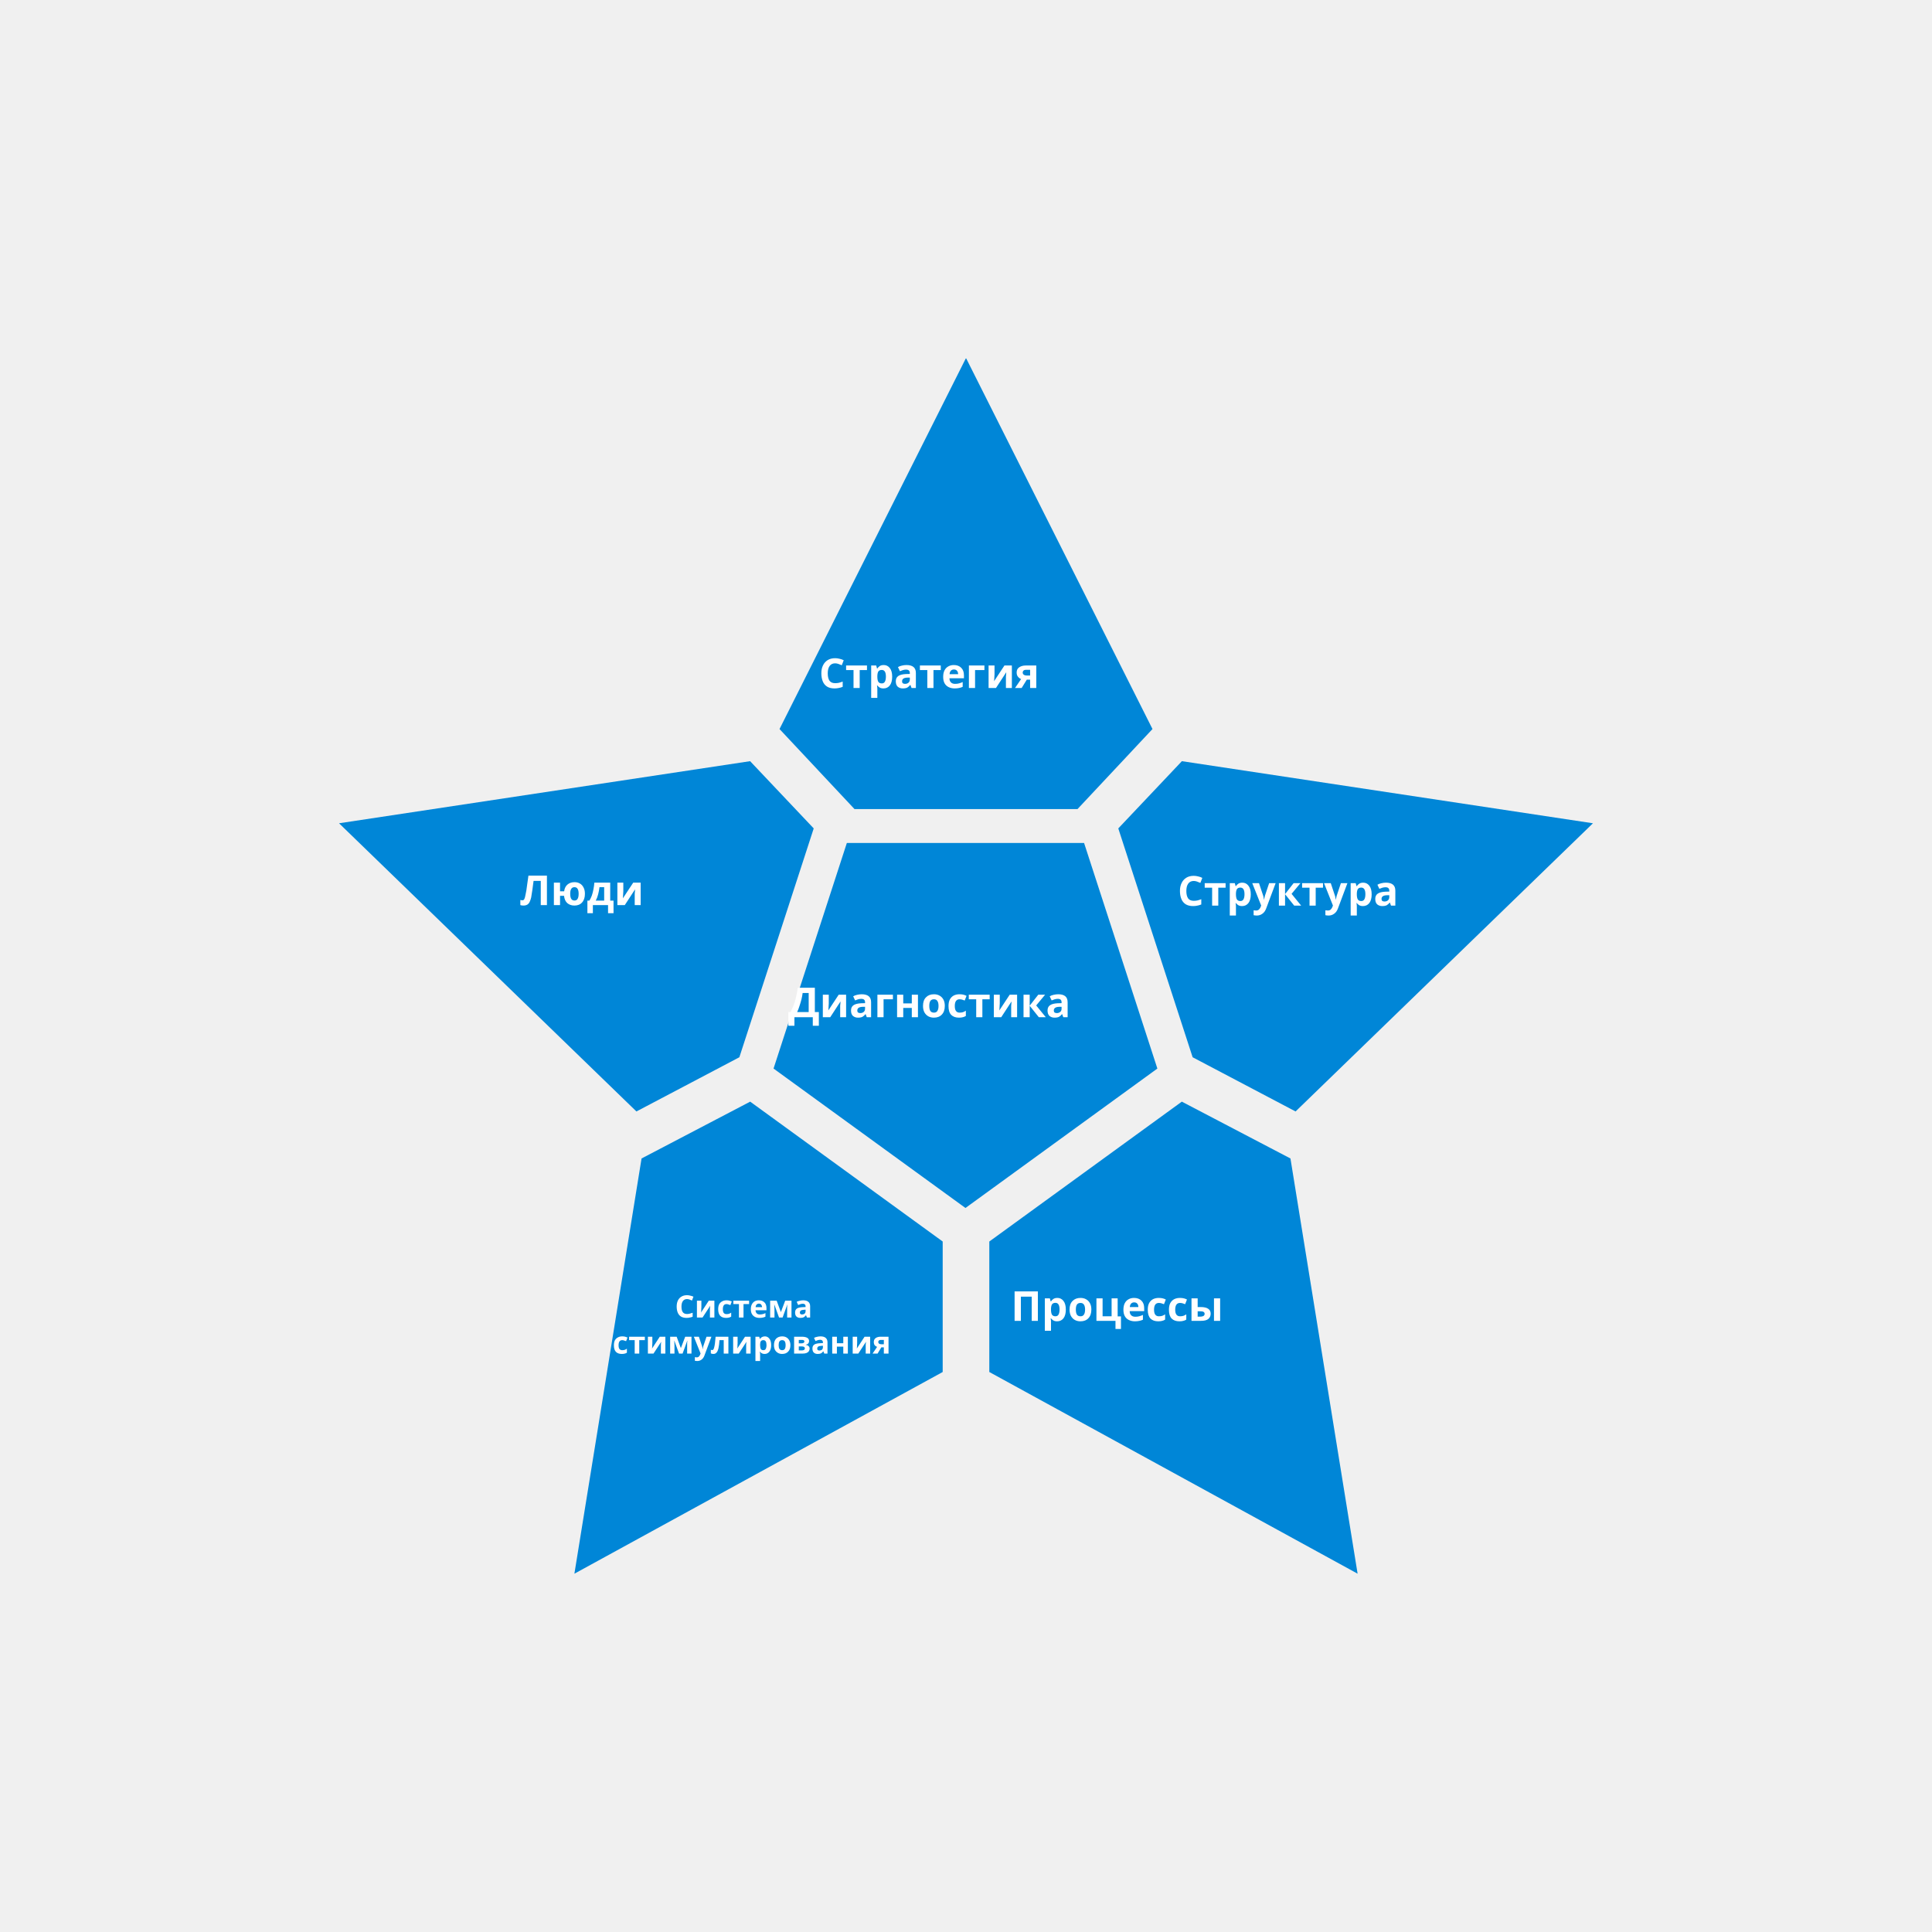
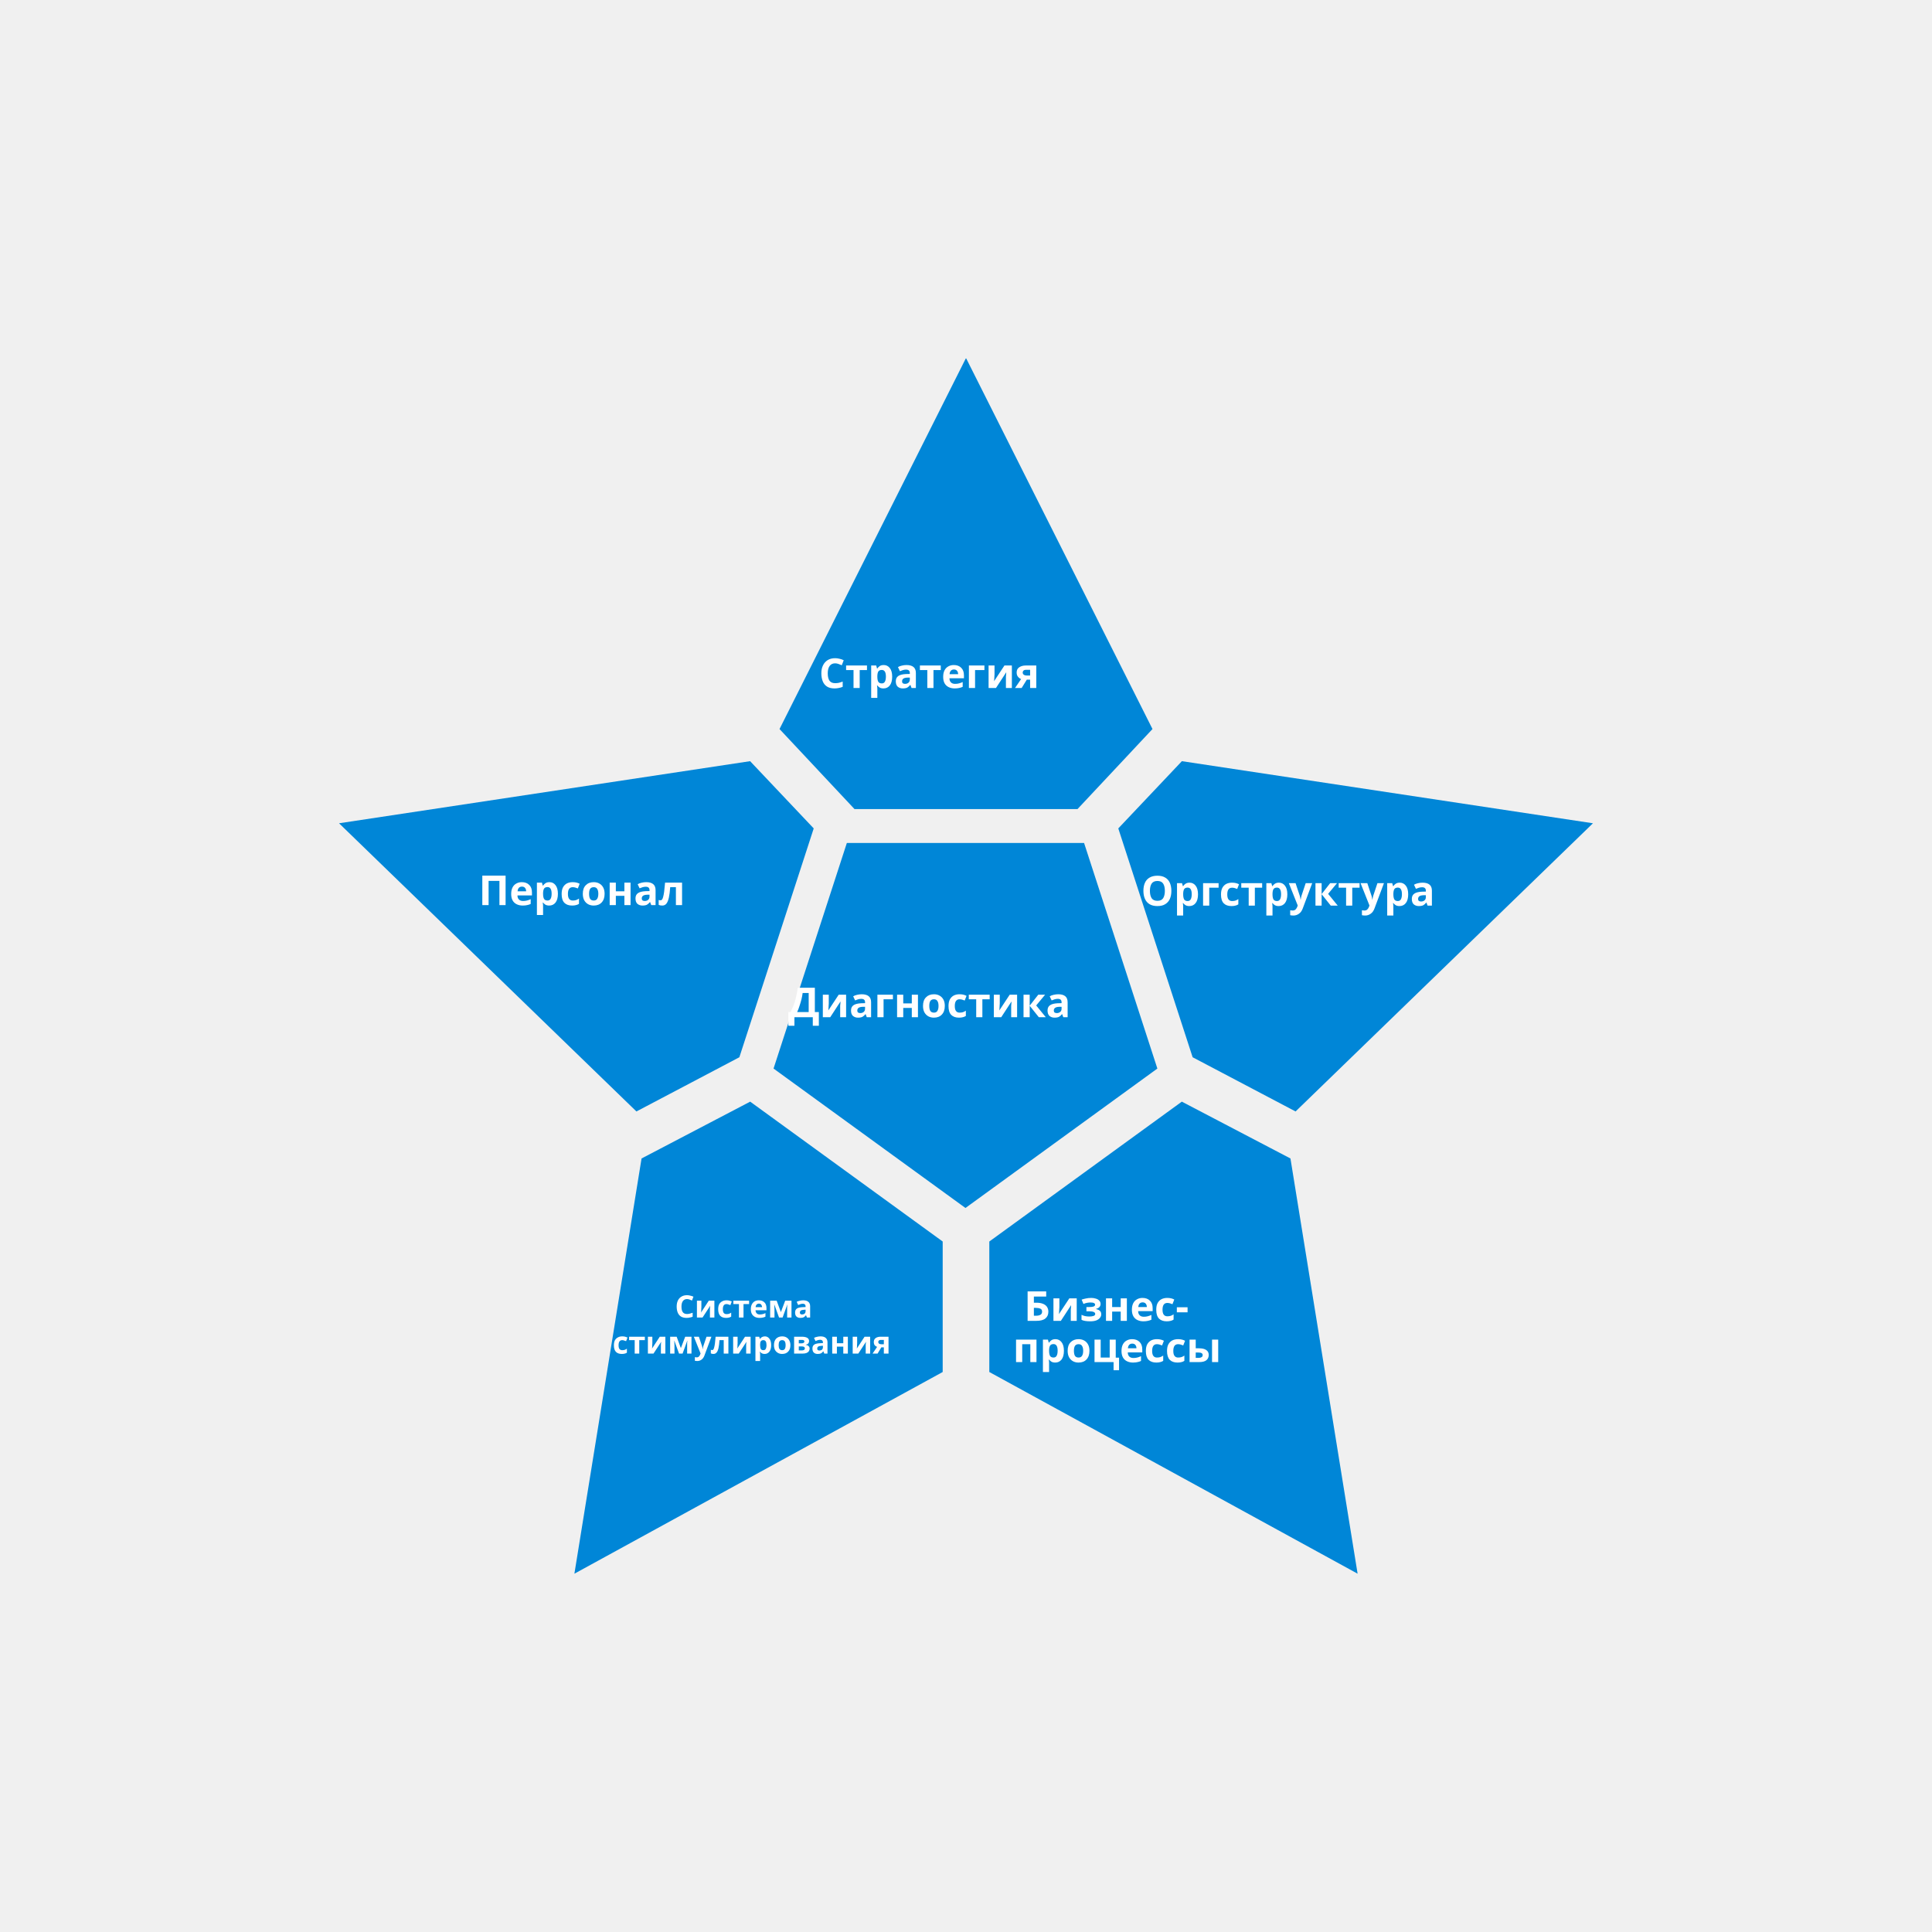
<svg xmlns="http://www.w3.org/2000/svg" width="1000" height="1000" viewBox="0 0 264.583 264.583" version="1.1" id="svg1" xml:space="preserve">
  <defs id="defs1" />
  <g id="layer2" transform="translate(-2.342123,3.200639)">
    <g id="ray-structure" class="star-ray-group" data-section="structure">
      <path id="ray-structure-path" style="display:inline;opacity:1;fill:#0086d7;fill-opacity:1;stroke-width:1.22;stroke-opacity:0" d="m 164.199,101.04 -8.71,9.209 10.182,31.339 14.097,7.423 40.726,-39.466 z" class="star-ray" />
      <text xml:space="preserve" style="font-weight:bold;font-size:5.644px;line-height:1;font-family:Montserrat;-inkscape-font-specification:'Montserrat Bold';text-align:center;letter-spacing:0px;word-spacing:0px;writing-mode:lr-tb;direction:ltr;text-anchor:middle;fill:#ffffff;stroke-width:0.469;stroke-opacity:0" x="183.869" y="120.818" class="star-label" id="text1">
-         <tspan style="font-size:5.644px;fill:#ffffff;stroke-width:0.469" x="183.869" y="120.818" id="tspan1">Структура</tspan>
+         <tspan style="font-size:5.644px;fill:#ffffff;stroke-width:0.469" x="183.869" y="120.818" id="tspan1">Оргструктура</tspan>
      </text>
    </g>
    <g id="center-diagnostics" class="star-center-group" data-section="diagnostics">
      <path style="display:inline;fill:#0086d7;fill-opacity:1;stroke-width:0.469;stroke-opacity:0" id="center-diagnostics-path" d="M 68.159,26.751 103.571,52.48 90.045,94.109 46.273,94.109 32.746,52.479 Z" transform="matrix(0.7421672,0,0,-0.7421672,83.9745,182.0839)" class="star-center" />
      <text xml:space="preserve" style="font-weight:bold;font-size:5.644px;line-height:1;font-family:Montserrat;-inkscape-font-specification:'Montserrat Bold';text-align:center;letter-spacing:0px;word-spacing:0px;writing-mode:lr-tb;direction:ltr;text-anchor:middle;fill:#ffffff;stroke-width:0.469;stroke-opacity:0" x="134.764" y="136.099" class="star-center-label" id="text2">
        <tspan style="font-size:5.644px;fill:#ffffff;stroke-width:0.469" x="134.764" y="136.099" id="tspan2">Диагностика</tspan>
      </text>
    </g>
    <g id="ray-people" class="star-ray-group" data-section="people">
      <path id="ray-people-path" style="display:inline;opacity:1;fill:#0086d7;fill-opacity:1;stroke-width:1.22;stroke-opacity:0" d="m 105.068,101.04 -56.295,8.505 40.726,39.466 14.097,-7.423 10.183,-31.339 z" class="star-ray" />
      <text xml:space="preserve" style="font-weight:bold;font-size:5.644px;line-height:1;font-family:Montserrat;-inkscape-font-specification:'Montserrat Bold';text-align:center;letter-spacing:0px;word-spacing:0px;writing-mode:lr-tb;direction:ltr;text-anchor:middle;fill:#ffffff;stroke-width:0.469;stroke-opacity:0" x="87.175" y="120.75" class="star-label" id="text3">
-         <tspan style="stroke-width:0.469" x="87.175" y="120.75" id="tspan3">Люди</tspan>
+         <tspan style="stroke-width:0.469" x="87.175" y="120.75" id="tspan8">Персонал</tspan>
      </text>
    </g>
    <g id="ray-strategy" class="star-ray-group" data-section="strategy">
      <path id="ray-strategy-path" style="display:inline;opacity:1;fill:#0086d7;fill-opacity:1;stroke-width:1.22;stroke-opacity:0" d="m 134.614,45.868 -25.518,50.772 10.27,10.962 h 30.537 l 10.27,-10.962 -25.519,-50.772 -0.02,0.04 z" class="star-ray" />
      <text xml:space="preserve" style="font-weight:bold;font-size:5.644px;line-height:1;font-family:Montserrat;-inkscape-font-specification:'Montserrat Bold';text-align:center;letter-spacing:0px;word-spacing:0px;writing-mode:lr-tb;direction:ltr;text-anchor:middle;fill:#ffffff;stroke-width:0.469;stroke-opacity:0" x="134.735" y="91.015" class="star-label" id="text4">
        <tspan style="stroke-width:0.469" x="134.735" y="91.015" id="tspan4">Стратегия</tspan>
      </text>
    </g>
    <g id="ray-processes" class="star-ray-group" data-section="processes">
      <path id="ray-processes-path" style="display:inline;opacity:1;fill:#0086d7;fill-opacity:1;stroke-width:1.22;stroke-opacity:0" d="m 164.191,147.667 -26.364,19.154 v 17.872 l 30.682,16.801 19.754,10.819 -9.196,-56.864 z" class="star-ray" />
      <text xml:space="preserve" style="font-weight:bold;font-size:5.644px;line-height:1;font-family:Montserrat;-inkscape-font-specification:'Montserrat Bold';text-align:center;letter-spacing:0px;word-spacing:0px;writing-mode:lr-tb;direction:ltr;text-anchor:middle;fill:#ffffff;stroke-width:0.469;stroke-opacity:0" x="160.469" y="177.691" class="star-label" id="text5">
-         <tspan style="stroke-width:0.469" x="160.469" y="177.691" id="tspan5">Процессы</tspan>
+         <tspan style="stroke-width:0.469" x="160.469" y="177.691" id="tspan5">Бизнес-</tspan>
+         <tspan style="stroke-width:0.469" x="160.469" y="183.336" id="tspan9">процессы</tspan>
      </text>
    </g>
    <g id="ray-incentive-system" class="star-ray-group" data-section="incentive-system">
      <path id="ray-incentive-system-path" style="display:inline;opacity:1;fill:#0086d7;fill-opacity:1;stroke-width:1.22;stroke-opacity:0" d="m 105.077,147.667 -14.876,7.782 -9.196,56.864 19.754,-10.819 30.682,-16.801 v -17.872 z" class="star-ray" />
      <text xml:space="preserve" style="font-weight:bold;font-size:4.233px;line-height:1;font-family:Montserrat;-inkscape-font-specification:'Montserrat Bold';text-align:center;letter-spacing:0px;word-spacing:0px;writing-mode:lr-tb;direction:ltr;text-anchor:middle;fill:#ffffff;stroke-width:0.469;stroke-opacity:0" x="109.138" y="177.231" class="star-label" id="text7">
        <tspan style="stroke-width:0.469;font-size:4.233px" x="109.138" y="177.231" id="tspan6">Система</tspan>
        <tspan style="stroke-width:0.469;font-size:4.233px" x="109.138" y="182.17" id="tspan7">стимулирования</tspan>
      </text>
    </g>
  </g>
</svg>
